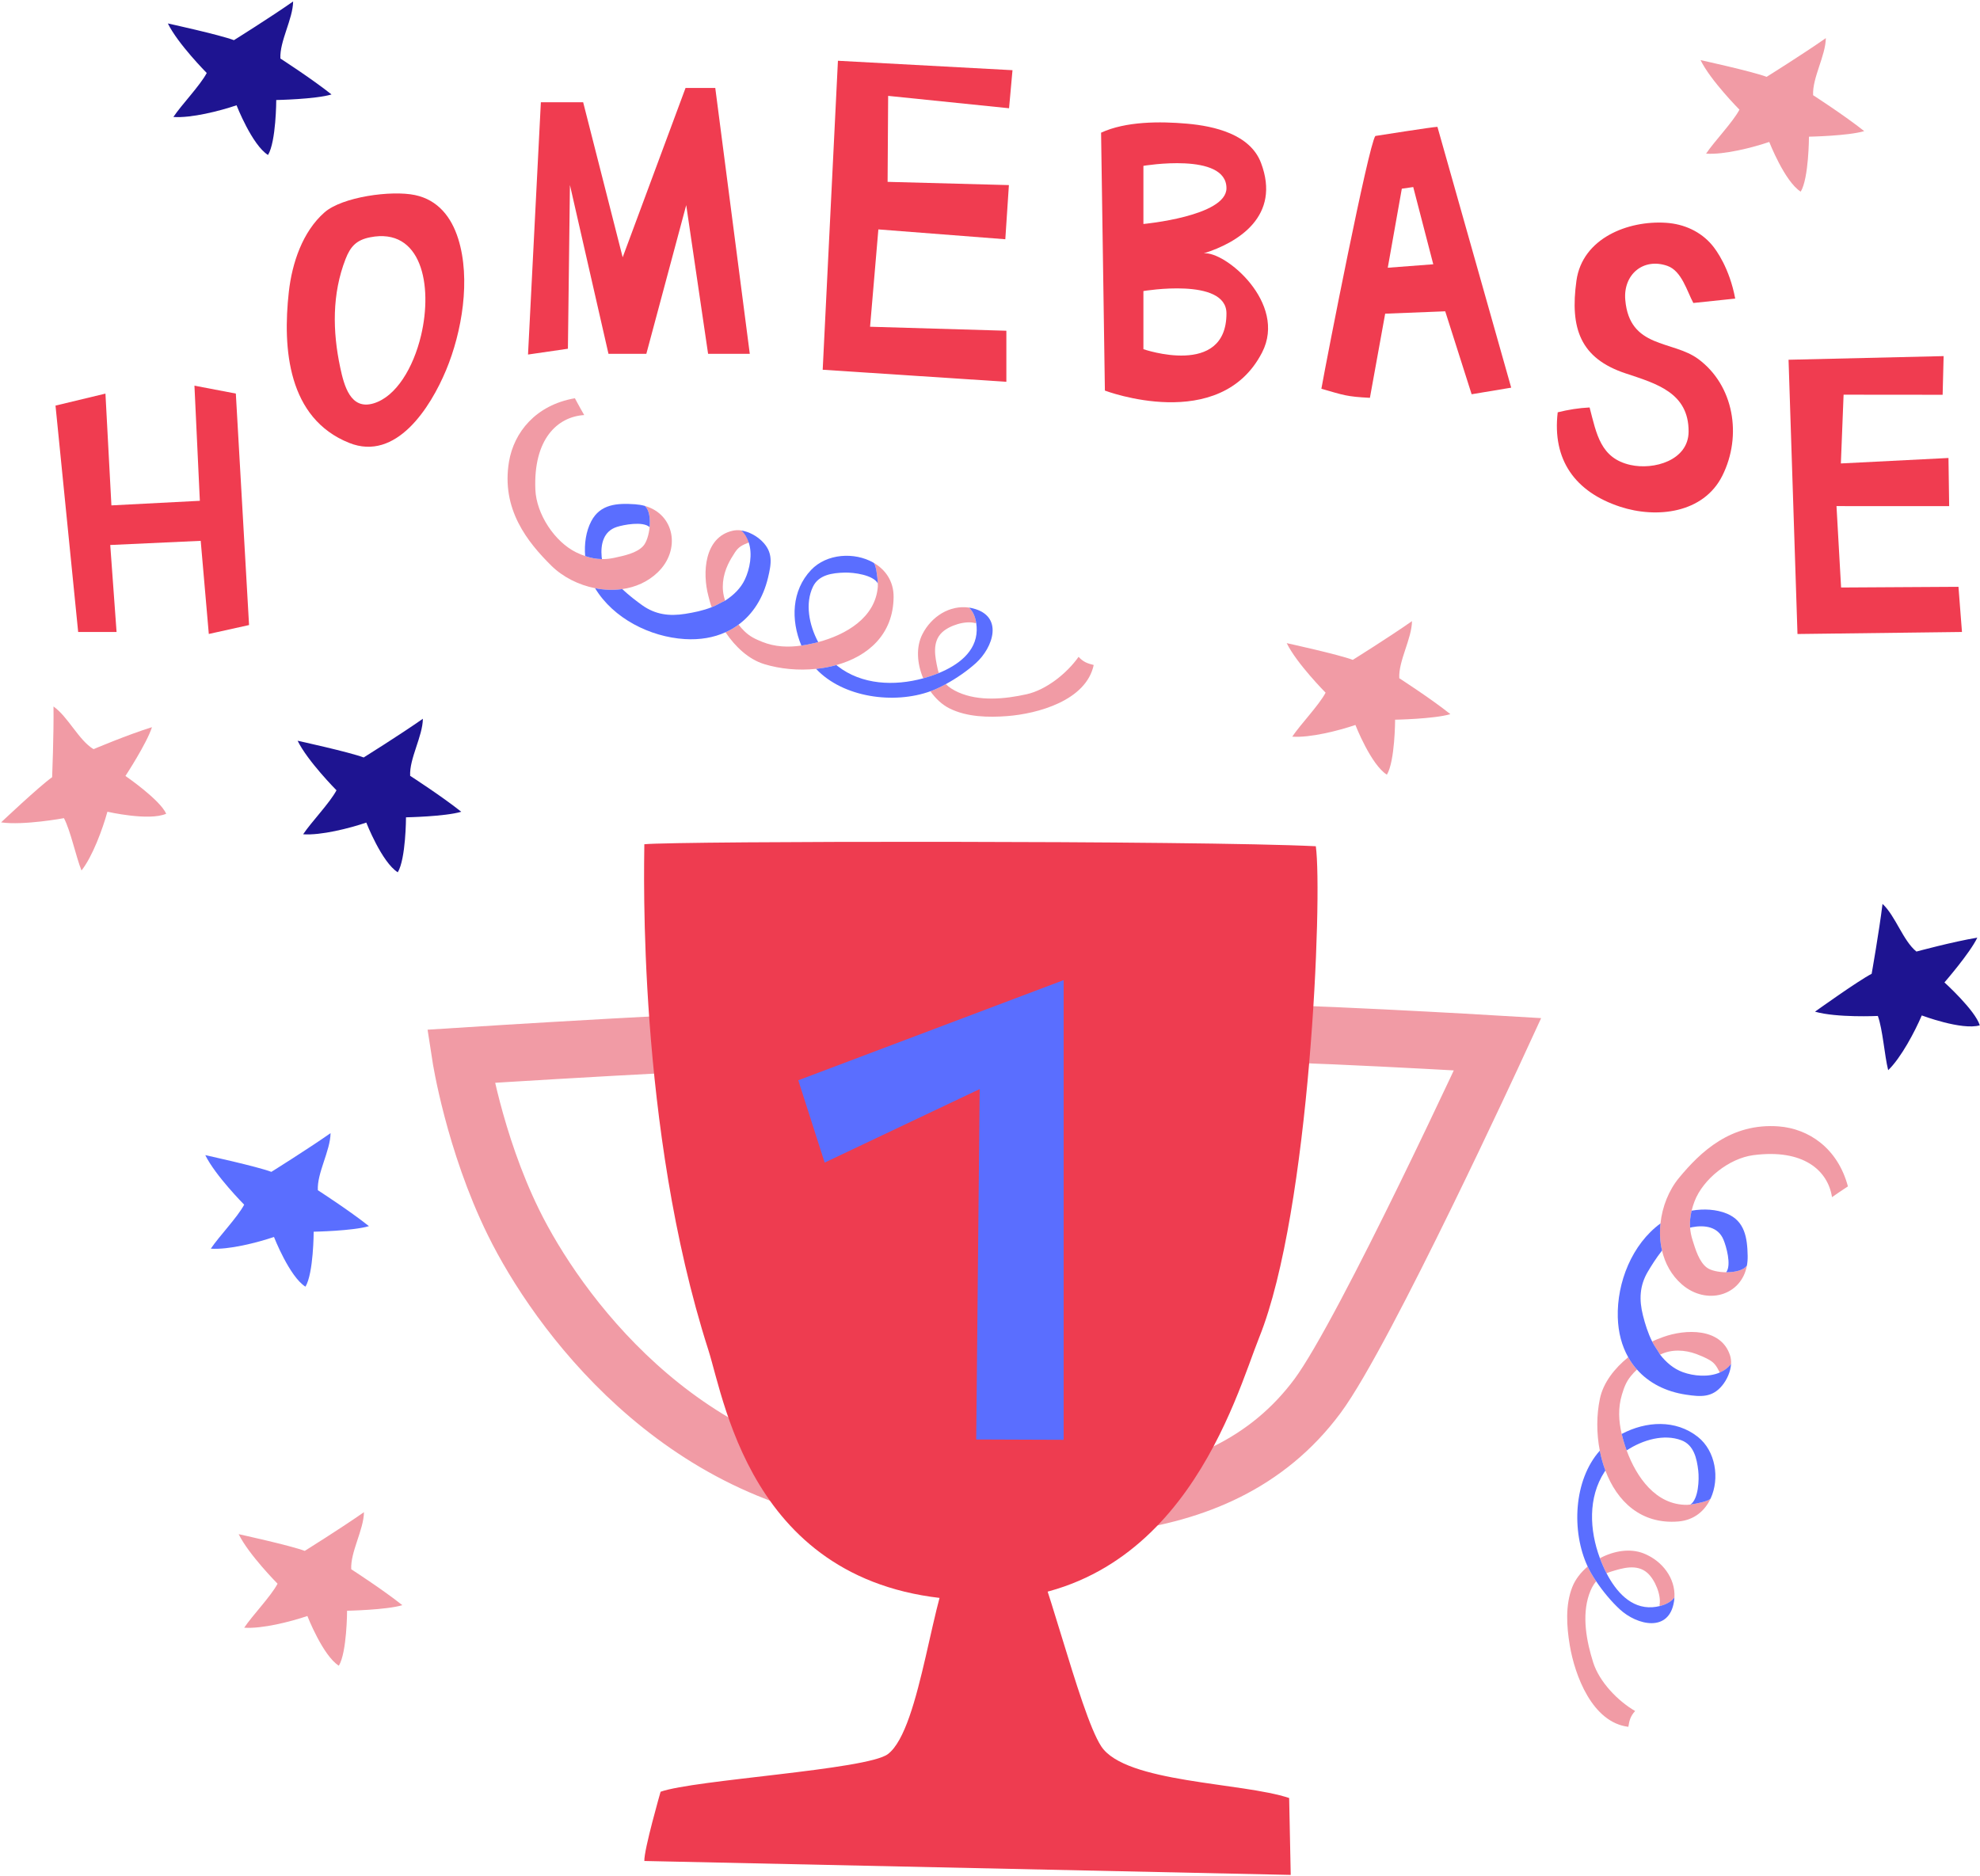
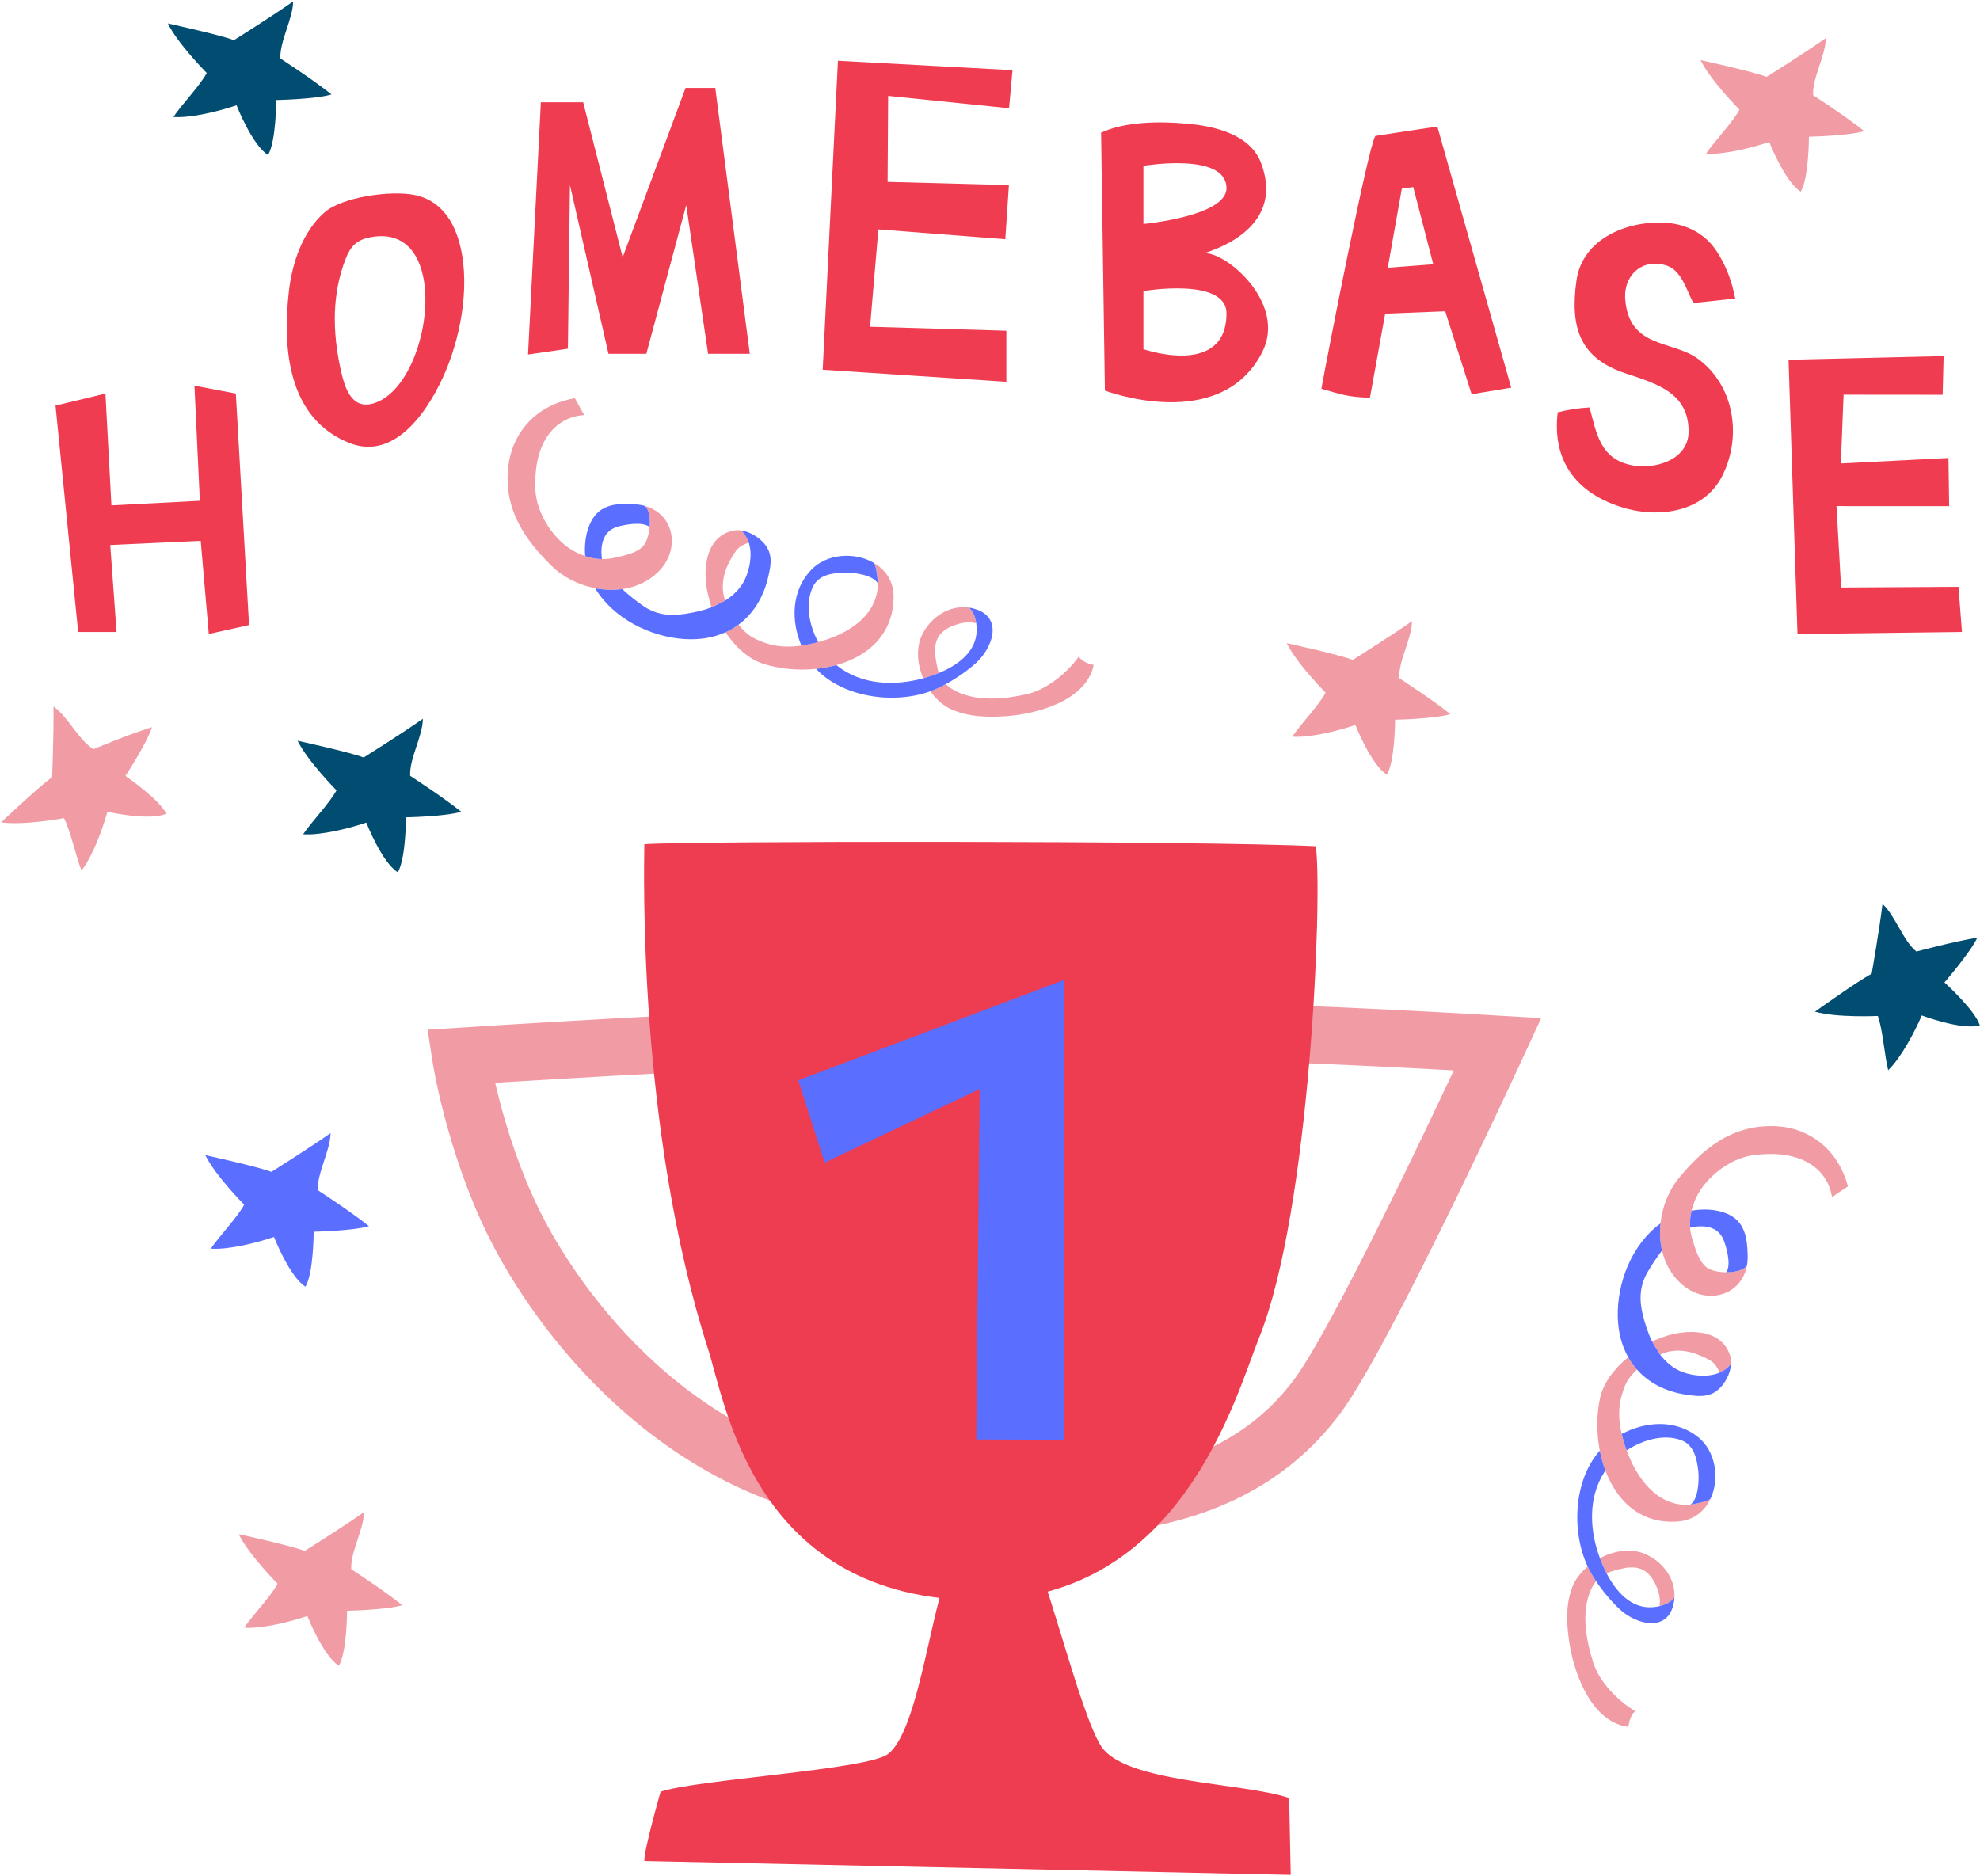
<svg xmlns="http://www.w3.org/2000/svg" width="968px" height="917px" viewBox="0 0 968 917" version="1.1">
  <g id="Page-1" stroke="none" stroke-width="1" fill="none" fill-rule="evenodd">
    <g id="Pokale-01">
      <path d="M598.015,505.065 C625.573,504.22 732.155,510.572 732.155,510.572 C732.155,510.572 667.367,651.257 644.131,682.575 C594.743,749.141 503.544,739.279 431.703,732.324 C331.114,722.585 271.992,640.294 251.078,597.79 C231.625,558.26 225.202,516.462 225.202,516.462 C225.202,516.462 363.012,507.604 404.558,507.604 C416.757,507.604 434.229,510.506 445.638,505.066" id="Path" stroke="#F19BA5" stroke-width="28" />
      <path d="M346.274,659.975 C354.671,686.205 368.923,782.467 479.216,782.419 C577.549,782.377 604.143,682.45 615.63,653.894 C640.512,592.049 646.63,438.157 643.289,413.77 C585.851,410.922 330.551,411.188 315.005,412.798 C314.947,424.309 311.461,551.227 346.274,659.975 Z" id="Path" fill="#EE3C50" fill-rule="nonzero" />
      <path d="M434.049,857.694 C423.824,865.375 339.421,870.192 322.954,876.084 C322.954,876.084 314.795,904.443 315.011,909.933 L631.021,916.745 L630.254,879.148 C607.245,871.431 550.255,871.834 538.403,853.912 C527.546,837.469 509.839,760.864 501.775,753.006 C492.019,743.494 474.362,751.413 467.419,760.356 C455.837,775.253 450.539,845.305 434.049,857.694 Z" id="Path" fill="#EE3C50" fill-rule="nonzero" />
      <g id="XMLID_3_" transform="translate(248, 194)" fill-rule="nonzero">
        <g id="Group">
          <g fill="#F19BA5" id="Path">
            <path d="M212.54,115.229 C207.611,119.927 209.129,127.125 210.382,132.933 C210.539,133.689 210.736,134.412 210.986,135.088 C208.391,136.149 205.79,137 203.353,137.667 C200.348,130.588 199.717,122.492 202.934,116.132 C207.361,107.384 216.379,101.74 225.696,103.081 C225.717,103.078 225.717,103.078 225.706,103.092 C227.75,104.883 228.823,107.754 229.263,110.59 L228.682,110.652 C223.995,109.348 216.153,111.778 212.54,115.229 Z" />
            <path d="M244.434,156.135 C235.176,156.842 224.688,156.628 216.177,152.364 C212.615,150.585 209.41,147.603 206.863,143.996 C207.982,143.595 209.061,143.154 210.112,142.67 C211.518,142.025 212.959,141.295 214.412,140.504 C216.026,142.123 218.062,143.416 220.477,144.488 C230.67,149.047 243.23,147.814 253.83,145.472 C263.534,143.318 273.605,135.22 279.311,127.162 C281.615,129.733 283.854,130.451 286.698,131.15 C283.02,148.561 259.284,154.996 244.434,156.135 Z" />
            <path d="M111.246,76.187 C110.042,78.002 108.774,80.135 107.888,82.027 C105.375,87.405 104.418,93.743 106.521,99.678 L106.523,99.683 C103.89,100.877 102.356,101.966 99.939,102.899 C99.225,101.047 98.782,99.129 98.312,97.359 C95.331,86.182 96.246,68.682 110.167,65.508 C111.528,65.205 112.973,65.148 114.382,65.352 C116.207,66.934 117.449,68.944 118.191,71.194 C114.46,72.683 113.037,73.485 111.246,76.187 Z" />
            <path d="M160.896,131.188 C157.687,132.09 154.347,132.702 150.97,133.043 C142.323,133.951 133.388,133.097 125.625,130.721 C118.015,128.393 111.528,122.321 106.688,115.149 C108.975,114.13 111.103,112.879 113.078,111.407 C113.958,112.568 114.924,113.641 115.93,114.618 C118.622,117.243 121.171,118.434 124.664,119.843 C130.909,122.334 137.264,122.586 143.779,121.654 C145.79,121.383 147.803,120.982 149.841,120.506 C150.561,120.344 151.281,120.16 152.012,119.959 C165.414,116.377 179.964,108.152 181.163,92.842 C181.182,92.487 181.18,91.944 181.153,91.269 C181.015,87.995 180.215,81.77 179.036,81.131 C184.809,84.432 188.92,90.108 188.874,97.865 C188.75,116.268 176.293,126.926 160.896,131.188 Z" />
            <path d="M73.532,85.876 C68.668,90.535 62.609,93.143 56.218,94.037 C51.86,94.655 47.348,94.475 42.937,93.605 C34.831,92.018 27.112,88.095 21.52,82.566 C9.876,71.037 -3.032,54.974 0.841,31.751 C3.245,17.441 13.87,4.045 33.06,0.723 C33.328,1.249 33.618,1.776 33.907,2.295 C35.14,4.522 36.317,6.775 37.61,8.943 C24.465,9.761 12.724,20.752 13.734,45.387 C14.211,57.333 23.172,70.951 33.711,76.083 C35.18,76.787 36.624,77.399 38.077,77.89 C40.765,78.808 43.461,79.329 46.295,79.372 C48.268,79.405 50.31,79.193 52.45,78.72 C56.929,77.736 63.437,76.475 66.567,72.84 C68.087,71.09 69.229,67.458 69.59,63.751 C69.995,59.513 69.402,55.159 67.217,53.353 C81.817,57.398 84.966,74.914 73.532,85.876 Z" />
          </g>
          <g transform="translate(37, 52)" fill="#5A6EFF" id="Path">
            <path d="M127.989,33.969 C121.951,34.131 115.273,34.997 112.446,40.876 C108.552,48.973 110.454,59.418 115.011,67.957 C114.281,68.158 113.56,68.342 112.84,68.504 C110.802,68.981 108.788,69.381 106.778,69.652 C101.555,57.154 102.013,42.749 111.518,32.697 C119.177,24.611 132.748,23.812 142.027,29.119 C142.027,29.119 142.038,29.119 142.036,29.129 C143.215,29.768 144.015,35.992 144.153,39.267 C141.872,35.102 132.455,33.861 127.989,33.969 Z" />
            <path d="M192.106,78.22 C187.966,81.968 182.623,85.662 177.411,88.504 C175.958,89.295 174.517,90.025 173.111,90.67 C172.06,91.154 170.981,91.595 169.862,91.996 C152.152,98.43 127.2,95.139 113.969,81.043 C117.346,80.701 120.686,80.09 123.895,79.188 C124.094,79.35 124.29,79.514 124.488,79.667 C136.245,88.879 152.236,89.544 166.352,85.668 C168.789,85.001 171.39,84.149 173.985,83.089 C183.228,79.286 192.284,72.772 192.503,62.208 C192.526,61.067 192.453,59.827 192.262,58.591 C191.823,55.755 190.749,52.884 188.705,51.093 C189.345,51.175 189.983,51.298 190.621,51.46 C205.799,55.232 200.575,70.559 192.106,78.22 Z" />
            <path d="M76.078,59.406 C74.103,60.879 71.975,62.13 69.688,63.148 C63.925,65.756 57.225,66.941 49.76,66.479 C32.785,65.432 14.841,56.378 5.936,41.605 C10.347,42.474 14.859,42.655 19.217,42.037 C22.604,45.213 26.222,47.961 28.967,49.926 C35.43,54.526 42.216,55.381 49.976,54.145 C54.233,53.472 58.569,52.598 62.938,50.899 C65.355,49.966 66.889,48.878 69.522,47.683 L69.52,47.678 C73.665,45 77.134,41.656 79.177,37.306 C81.575,32.199 82.943,24.967 81.056,19.279 C80.314,17.031 79.166,14.958 77.34,13.376 C81.134,13.917 84.914,16.065 87.484,18.565 C93.073,24.014 92.146,29.561 90.45,36.584 C88.083,46.391 83.121,54.213 76.078,59.406 Z" />
            <path d="M16.542,11.654 C10.052,13.742 8.55,20.023 9.152,26.388 C9.182,26.716 9.235,27.044 9.295,27.372 C6.461,27.329 3.765,26.808 1.077,25.89 C0.593,19.885 1.478,13.781 4.049,8.865 C8.466,0.419 16.733,-0.053 25.57,0.567 C27.227,0.688 28.779,0.955 30.218,1.353 C32.403,3.16 32.996,7.513 32.591,11.751 C29.34,8.73 19.8,10.604 16.542,11.654 Z" />
          </g>
        </g>
      </g>
      <g id="XMLID_2_" transform="translate(766, 550)" fill-rule="nonzero">
        <g id="Group">
          <g fill="#F19BA5" id="Path">
            <path d="M39.346,219.048 C34.227,214.558 27.194,216.709 21.519,218.475 C20.782,218.699 20.08,218.958 19.428,219.267 C18.141,216.778 17.061,214.262 16.179,211.894 C22.963,208.272 30.97,206.922 37.592,209.561 C46.699,213.192 53.124,221.672 52.617,231.072 C52.621,231.092 52.621,231.092 52.605,231.083 C51.003,233.278 48.239,234.602 45.453,235.293 L45.342,234.72 C46.224,229.937 43.104,222.341 39.346,219.048 Z" />
            <path d="M1.439,254.455 C-0.088,245.296 -0.81,234.832 2.682,225.974 C4.135,222.27 6.821,218.813 10.186,215.953 C10.686,217.032 11.222,218.068 11.797,219.073 C12.563,220.416 13.42,221.785 14.337,223.162 C12.866,224.914 11.762,227.058 10.908,229.558 C7.275,240.117 9.618,252.516 12.894,262.867 C15.905,272.339 24.865,281.649 33.397,286.617 C31.043,289.14 30.527,291.434 30.083,294.33 C12.416,292.214 3.895,269.146 1.439,254.455 Z" />
            <path d="M69.222,114.683 C67.306,113.645 65.176,112.724 63.212,112.01 C57.632,109.985 51.229,109.587 45.615,112.368 L45.611,112.371 C44.185,109.852 42.858,108.272 41.715,105.948 C43.495,105.072 45.313,104.385 47.035,103.759 C57.902,99.795 75.387,99.112 79.787,112.697 C80.21,114.025 80.383,115.439 80.305,116.86 C78.89,118.819 76.994,120.227 74.82,121.165 C73.003,117.582 72.07,116.227 69.222,114.683 Z" />
            <path d="M18.855,169.028 C17.671,165.913 16.763,162.641 16.123,159.307 C14.45,150.774 14.507,141.799 16.183,133.857 C17.825,126.068 23.295,119.067 30.007,113.609 C31.227,115.796 32.662,117.804 34.305,119.64 C33.226,120.619 32.244,121.678 31.359,122.766 C28.985,125.681 28.025,128.326 26.933,131.931 C25.008,138.372 25.323,144.724 26.83,151.13 C27.28,153.109 27.857,155.079 28.513,157.066 C28.74,157.769 28.987,158.471 29.252,159.179 C34.012,172.21 43.498,185.971 58.855,185.803 C59.212,185.791 59.751,185.74 60.42,185.655 C63.669,185.225 69.798,183.875 70.329,182.644 C67.555,188.687 62.267,193.287 54.537,193.93 C36.195,195.445 24.469,183.986 18.855,169.028 Z" />
            <path d="M56.215,77.98 C51.141,73.549 48.005,67.749 46.546,61.459 C45.542,57.174 45.319,52.663 45.793,48.192 C46.653,39.978 49.873,31.941 54.884,25.88 C65.333,13.255 80.182,-1.03 103.657,0.762 C118.124,1.883 132.412,11.273 137.429,30.092 C136.927,30.406 136.43,30.741 135.938,31.075 C133.831,32.502 131.689,33.875 129.646,35.355 C127.662,22.335 115.668,11.619 91.222,14.816 C79.365,16.354 66.598,26.491 62.424,37.444 C61.853,38.97 61.37,40.464 61.013,41.955 C60.338,44.714 60.059,47.445 60.268,50.271 C60.41,52.239 60.803,54.254 61.465,56.343 C62.845,60.718 64.679,67.087 68.577,69.882 C70.456,71.238 74.174,72.054 77.9,72.084 C82.156,72.109 86.439,71.133 88.046,68.796 C85.315,83.699 68.151,88.393 56.215,77.98 Z" />
          </g>
          <g transform="translate(5, 41)" fill="#5A6EFF" id="Path">
            <path d="M59.26,128.083 C58.561,122.084 57.104,115.509 50.997,113.217 C42.585,110.06 32.351,112.883 24.252,118.18 C23.986,117.472 23.739,116.77 23.513,116.067 C22.858,114.081 22.281,112.11 21.83,110.131 C33.814,103.818 48.203,102.992 59.06,111.565 C67.794,118.475 69.798,131.92 65.337,141.633 C65.337,141.633 65.339,141.645 65.328,141.645 C64.797,142.875 58.668,144.226 55.419,144.656 C59.366,142.012 59.765,132.522 59.26,128.083 Z" />
            <path d="M20.889,195.883 C16.787,192.093 12.631,187.1 9.338,182.161 C8.421,180.784 7.564,179.415 6.798,178.072 C6.223,177.067 5.687,176.031 5.187,174.952 C-2.795,157.887 -1.739,132.74 11.124,118.307 C11.765,121.641 12.673,124.912 13.856,128.028 C13.713,128.241 13.567,128.451 13.431,128.662 C5.302,141.193 6.063,157.179 11.179,170.893 C12.061,173.261 13.141,175.777 14.428,178.266 C19.036,187.134 26.331,195.575 36.872,194.853 C38.011,194.775 39.239,194.592 40.453,194.291 C43.239,193.6 46.004,192.276 47.605,190.081 C47.581,190.726 47.514,191.373 47.41,192.022 C45.002,207.476 29.273,203.636 20.889,195.883 Z" />
            <path d="M29.305,78.641 C27.662,76.805 26.227,74.796 25.007,72.61 C21.898,67.101 20.122,60.534 19.918,53.057 C19.449,36.057 26.871,17.377 40.793,7.194 C40.319,11.665 40.542,16.175 41.546,20.461 C38.684,24.118 36.268,27.968 34.557,30.874 C30.548,37.721 30.3,44.558 32.223,52.176 C33.272,56.357 34.636,60.749 36.716,64.949 C37.859,67.273 39.186,68.853 40.612,71.372 L40.616,71.369 C43.579,75.155 47.185,78.266 51.701,79.914 C57.001,81.849 64.271,82.492 69.77,80.107 C71.942,79.168 73.877,77.801 75.292,75.841 C75.092,79.669 73.273,83.606 71.013,86.388 C66.081,92.44 60.467,92.001 53.323,90.936 C43.343,89.449 35.104,85.193 29.305,78.641 Z" />
            <path d="M71.569,15.093 C68.913,8.814 62.523,7.878 56.235,9.042 C55.911,9.103 55.59,9.184 55.268,9.272 C55.059,6.446 55.338,3.714 56.013,0.956 C61.952,-0.061 68.11,0.278 73.236,2.401 C82.041,6.048 83.247,14.242 83.415,23.097 C83.442,24.758 83.315,26.329 83.048,27.797 C81.441,30.134 77.157,31.11 72.902,31.085 C75.621,27.579 72.906,18.244 71.569,15.093 Z" />
          </g>
        </g>
      </g>
      <path d="M892.634,18.637 C892.509,27.321 885.96,38.118 886.411,46.551 C886.411,46.551 901.928,56.549 911.395,64.113 C903.44,66.487 884.379,66.832 884.379,66.832 C884.379,66.832 884.337,87.113 880.357,93.709 C872.553,88.843 864.968,69.404 864.968,69.404 C856.8,72.192 842.78,75.752 834.087,75.121 C838.191,69.002 847.066,59.872 850.4,53.619 C850.4,53.619 836.282,39.394 831.384,29.394 C831.384,29.394 856.589,34.896 863.69,37.568 C863.691,37.568 881.435,26.488 892.634,18.637 Z" id="Path" fill="#F19BA5" fill-rule="nonzero" />
      <path d="M690.31,303.709 C690.185,312.391 683.636,323.189 684.089,331.621 C684.089,331.621 699.605,341.62 709.072,349.184 C701.117,351.558 682.055,351.902 682.055,351.902 C682.055,351.902 682.014,372.185 678.034,378.78 C670.229,373.914 662.645,354.475 662.645,354.475 C654.477,357.263 640.456,360.823 631.764,360.193 C635.866,354.073 644.743,344.943 648.076,338.69 C648.076,338.69 633.958,324.466 629.061,314.465 C629.061,314.465 654.266,319.967 661.367,322.639 C661.368,322.64 679.11,311.559 690.31,303.709 Z" id="Path" fill="#F19BA5" fill-rule="nonzero" />
-       <path d="M143.31,0.709 C143.185,9.391 136.636,20.189 137.089,28.621 C137.089,28.621 152.605,38.62 162.072,46.184 C154.117,48.558 135.055,48.902 135.055,48.902 C135.055,48.902 135.014,69.185 131.034,75.78 C123.229,70.914 115.645,51.475 115.645,51.475 C107.477,54.263 93.456,57.823 84.764,57.193 C88.866,51.073 97.743,41.943 101.076,35.69 C101.076,35.69 86.958,21.466 82.061,11.465 C82.061,11.465 107.266,16.967 114.367,19.639 C114.368,19.64 132.11,8.559 143.31,0.709 Z" id="Path" fill="#1E1491" fill-rule="nonzero" />
+       <path d="M143.31,0.709 C143.185,9.391 136.636,20.189 137.089,28.621 C137.089,28.621 152.605,38.62 162.072,46.184 C154.117,48.558 135.055,48.902 135.055,48.902 C135.055,48.902 135.014,69.185 131.034,75.78 C123.229,70.914 115.645,51.475 115.645,51.475 C107.477,54.263 93.456,57.823 84.764,57.193 C88.866,51.073 97.743,41.943 101.076,35.69 C101.076,35.69 86.958,21.466 82.061,11.465 C82.061,11.465 107.266,16.967 114.367,19.639 C114.368,19.64 132.11,8.559 143.31,0.709 Z" id="Path" fill="#004D71" fill-rule="nonzero" />
      <path d="M161.611,554.052 C161.486,562.735 154.937,573.532 155.389,581.965 C155.389,581.965 170.905,591.964 180.372,599.528 C172.417,601.902 153.356,602.245 153.356,602.245 C153.356,602.245 153.315,622.528 149.334,629.124 C141.53,624.258 133.945,604.818 133.945,604.818 C125.777,607.606 111.756,611.166 103.065,610.536 C107.167,604.416 116.044,595.287 119.377,589.033 C119.377,589.033 105.259,574.809 100.362,564.808 C100.362,564.808 125.567,570.31 132.667,572.982 C132.669,572.982 150.411,561.902 161.611,554.052 Z" id="Path" fill="#5A6EFF" fill-rule="nonzero" />
      <path d="M177.936,739.382 C177.811,748.064 171.262,758.862 171.714,767.295 C171.714,767.295 187.23,777.293 196.697,784.857 C188.742,787.231 169.681,787.575 169.681,787.575 C169.681,787.575 169.639,807.858 165.659,814.453 C157.855,809.587 150.271,790.148 150.271,790.148 C142.103,792.936 128.082,796.496 119.391,795.866 C123.493,789.747 132.37,780.617 135.703,774.363 C135.703,774.363 121.585,760.139 116.688,750.137 C116.688,750.137 141.893,755.639 148.994,758.312 C148.994,758.312 166.736,747.232 177.936,739.382 Z" id="Path" fill="#F19BA5" fill-rule="nonzero" />
-       <path d="M920.346,441.961 C926.712,447.867 930.349,459.961 936.915,465.271 C936.915,465.271 954.729,460.439 966.686,458.471 C963.124,465.969 950.619,480.358 950.619,480.358 C950.619,480.358 965.658,493.967 967.893,501.34 C959.053,503.879 939.537,496.5 939.537,496.5 C936.139,504.434 929.395,517.231 923.109,523.266 C921.31,516.122 920.47,503.416 918.057,496.753 C918.057,496.753 898.039,497.718 887.331,494.66 C887.331,494.66 908.292,479.62 915.031,476.135 C915.032,476.135 918.679,455.537 920.346,441.961 Z" id="Path" fill="#1E1491" fill-rule="nonzero" />
+       <path d="M920.346,441.961 C926.712,447.867 930.349,459.961 936.915,465.271 C936.915,465.271 954.729,460.439 966.686,458.471 C963.124,465.969 950.619,480.358 950.619,480.358 C950.619,480.358 965.658,493.967 967.893,501.34 C959.053,503.879 939.537,496.5 939.537,496.5 C936.139,504.434 929.395,517.231 923.109,523.266 C921.31,516.122 920.47,503.416 918.057,496.753 C918.057,496.753 898.039,497.718 887.331,494.66 C887.331,494.66 908.292,479.62 915.031,476.135 C915.032,476.135 918.679,455.537 920.346,441.961 Z" id="Path" fill="#004D71" fill-rule="nonzero" />
      <path d="M26.155,345.439 C33.258,350.434 38.49,361.929 45.712,366.306 C45.712,366.306 62.714,359.118 74.298,355.558 C71.777,363.468 61.323,379.41 61.323,379.41 C61.323,379.41 78.057,390.872 81.263,397.876 C72.846,401.582 52.513,396.897 52.513,396.897 C50.215,405.215 45.257,418.805 39.84,425.63 C37.095,418.794 34.552,406.317 31.264,400.039 C31.264,400.039 11.559,403.69 0.537,402.101 C0.537,402.101 19.283,384.376 25.491,380.015 C25.49,380.017 26.332,359.115 26.155,345.439 Z" id="Path" fill="#F19BA5" fill-rule="nonzero" />
-       <path d="M206.743,351.438 C206.618,360.12 200.069,370.918 200.521,379.35 C200.521,379.35 216.037,389.349 225.504,396.913 C217.549,399.287 198.488,399.631 198.488,399.631 C198.488,399.631 198.446,419.914 194.466,426.509 C186.662,421.643 179.078,402.204 179.078,402.204 C170.911,404.992 156.889,408.551 148.198,407.922 C152.3,401.802 161.177,392.672 164.51,386.418 C164.51,386.418 150.392,372.195 145.496,362.193 C145.496,362.193 170.701,367.695 177.802,370.368 C177.802,370.368 195.543,359.288 206.743,351.438 Z" id="Path" fill="#1E1491" fill-rule="nonzero" />
+       <path d="M206.743,351.438 C206.618,360.12 200.069,370.918 200.521,379.35 C200.521,379.35 216.037,389.349 225.504,396.913 C217.549,399.287 198.488,399.631 198.488,399.631 C198.488,399.631 198.446,419.914 194.466,426.509 C186.662,421.643 179.078,402.204 179.078,402.204 C170.911,404.992 156.889,408.551 148.198,407.922 C152.3,401.802 161.177,392.672 164.51,386.418 C164.51,386.418 150.392,372.195 145.496,362.193 C145.496,362.193 170.701,367.695 177.802,370.368 C177.802,370.368 195.543,359.288 206.743,351.438 Z" id="Path" fill="#004D71" fill-rule="nonzero" />
      <polygon id="Path" fill="#F03C50" fill-rule="nonzero" points="27.138 198.317 38.213 309 56.988 309 53.895 266.475 98.124 264.441 102.083 309.983 121.758 305.619 115.297 192.436 95.062 188.575 97.703 244.87 54.47 247.109 51.551 192.455" />
      <polygon id="Path" fill="#F03C50" fill-rule="nonzero" points="264.422 50 285.1 50 304.418 125.804 335.159 43 349.688 43 366.562 173 346.178 173 335.489 100.29 315.988 173 297.477 173 278.636 90.472 277.645 170.514 258.143 173.354" />
      <polygon id="Path" fill="#F03C50" fill-rule="nonzero" points="409.654 29.713 402.207 180.789 492 186.682 492 161.717 425.367 159.762 429.425 112.169 491.485 116.982 493.242 90.501 433.938 88.918 434.205 46.877 493.316 52.93 494.999 34.319" />
      <polygon id="Path" fill="#F03C50" fill-rule="nonzero" points="874.404 175.902 878.77 310 959.187 309.007 957.473 286.925 900.088 287.261 897.842 247.458 952.922 247.47 952.587 223.931 899.982 226.603 901.311 192.985 949.735 193.028 950.216 174.12" />
      <path d="M588.503,123.884 C605.35,118.601 626.335,105.648 616.488,79.636 C611.193,65.648 593.731,61.661 580.372,60.472 C567.05,59.286 550.36,59.31 538.307,64.876 L540.17,190.978 C540.17,190.978 596.439,212.375 617.025,172.33 C629.454,148.159 598.811,122.62 588.503,123.884 Z M559,81.093 C559,81.093 599.604,74.222 599.604,92.025 C599.604,105.769 559,109.517 559,109.517 L559,81.093 Z M559,170.734 L559,142.311 C559,142.311 599.604,135.44 599.604,153.243 C599.604,184.79 559,170.734 559,170.734 Z" id="Shape" fill="#F03C50" fill-rule="nonzero" />
      <path d="M223.999,116.705 C220.678,106.165 214.151,97.754 202.903,95.38 C191.412,92.953 167.318,96.21 158.611,103.875 C147.948,113.262 142.79,128.539 141.201,142.736 C138.097,170.494 140.725,204.545 170.704,216.553 C193.701,225.765 210.441,199.289 218.075,181.003 C225.837,162.408 230.248,136.531 223.999,116.705 Z M205.839,164.059 C202.099,179.756 193.672,193.987 182.556,197.256 C171.321,200.561 168.211,188.52 166.328,179.676 C162.561,161.985 162.286,143.722 168.95,126.621 C171.345,120.476 174.281,117.353 180.911,116.033 C206.008,111.035 211.725,139.363 205.839,164.059 Z" id="Shape" fill="#F03C50" fill-rule="nonzero" />
      <path d="M842.049,232.573 C851.819,212.992 847.663,188.432 830.283,175.558 C817.719,166.24 796.619,170.575 794.575,146.593 C793.526,134.326 803.295,125.878 815.128,129.988 C822.176,132.435 824.754,142.419 827.857,148.142 L848.325,145.992 C845.524,131.062 839.036,122.232 837.035,119.861 C831.456,113.219 823.366,109.519 814.517,108.937 C795.951,107.722 773.618,116.431 770.705,137.231 C767.466,160.548 772.571,175.212 794.784,182.583 C809.877,187.586 825.637,192.039 825.539,211.059 C825.46,225.153 808.482,229.918 797.067,227.332 C782.491,224.049 780.546,212.28 777.139,199.23 C771.892,199.484 766.752,200.306 761.549,201.598 C758.785,224.882 770.085,240.554 792.088,247.775 C809.886,253.605 832.85,251.022 842.049,232.573 Z" id="Path" fill="#F03C50" fill-rule="nonzero" />
      <path d="M702.742,62.016 C700.672,62.014 672.385,66.487 672.385,66.487 C669.022,71.046 648.785,174.485 646.007,190.092 C657.028,193.229 658.194,193.921 669.734,194.52 L677.198,153.372 L706.554,152.216 L719.465,192.768 L738.81,189.548 L702.742,62.016 Z M678.463,130.912 L685.333,92.264 L690.915,91.458 L700.708,129.217 L678.463,130.912 Z" id="Shape" fill="#F03C50" fill-rule="nonzero" />
      <polygon id="Path" fill="#5A6EFF" fill-rule="nonzero" points="390.275 528.202 403.168 568.45 478.958 532.509 477.262 703.837 520 704 520 479.236" />
    </g>
  </g>
</svg>
